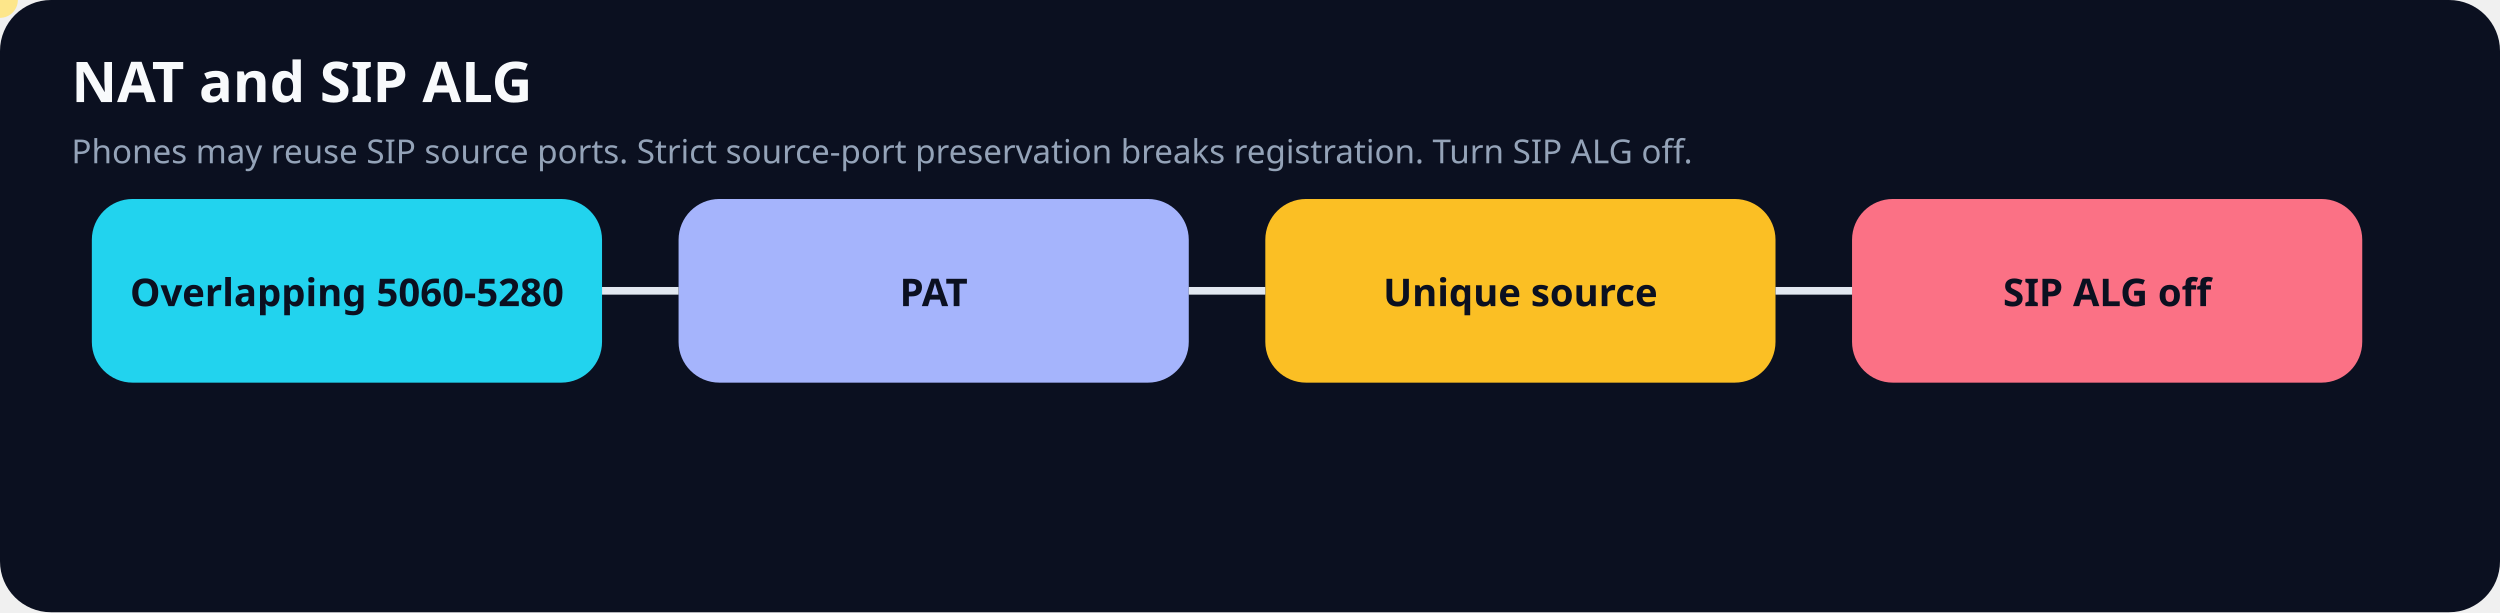
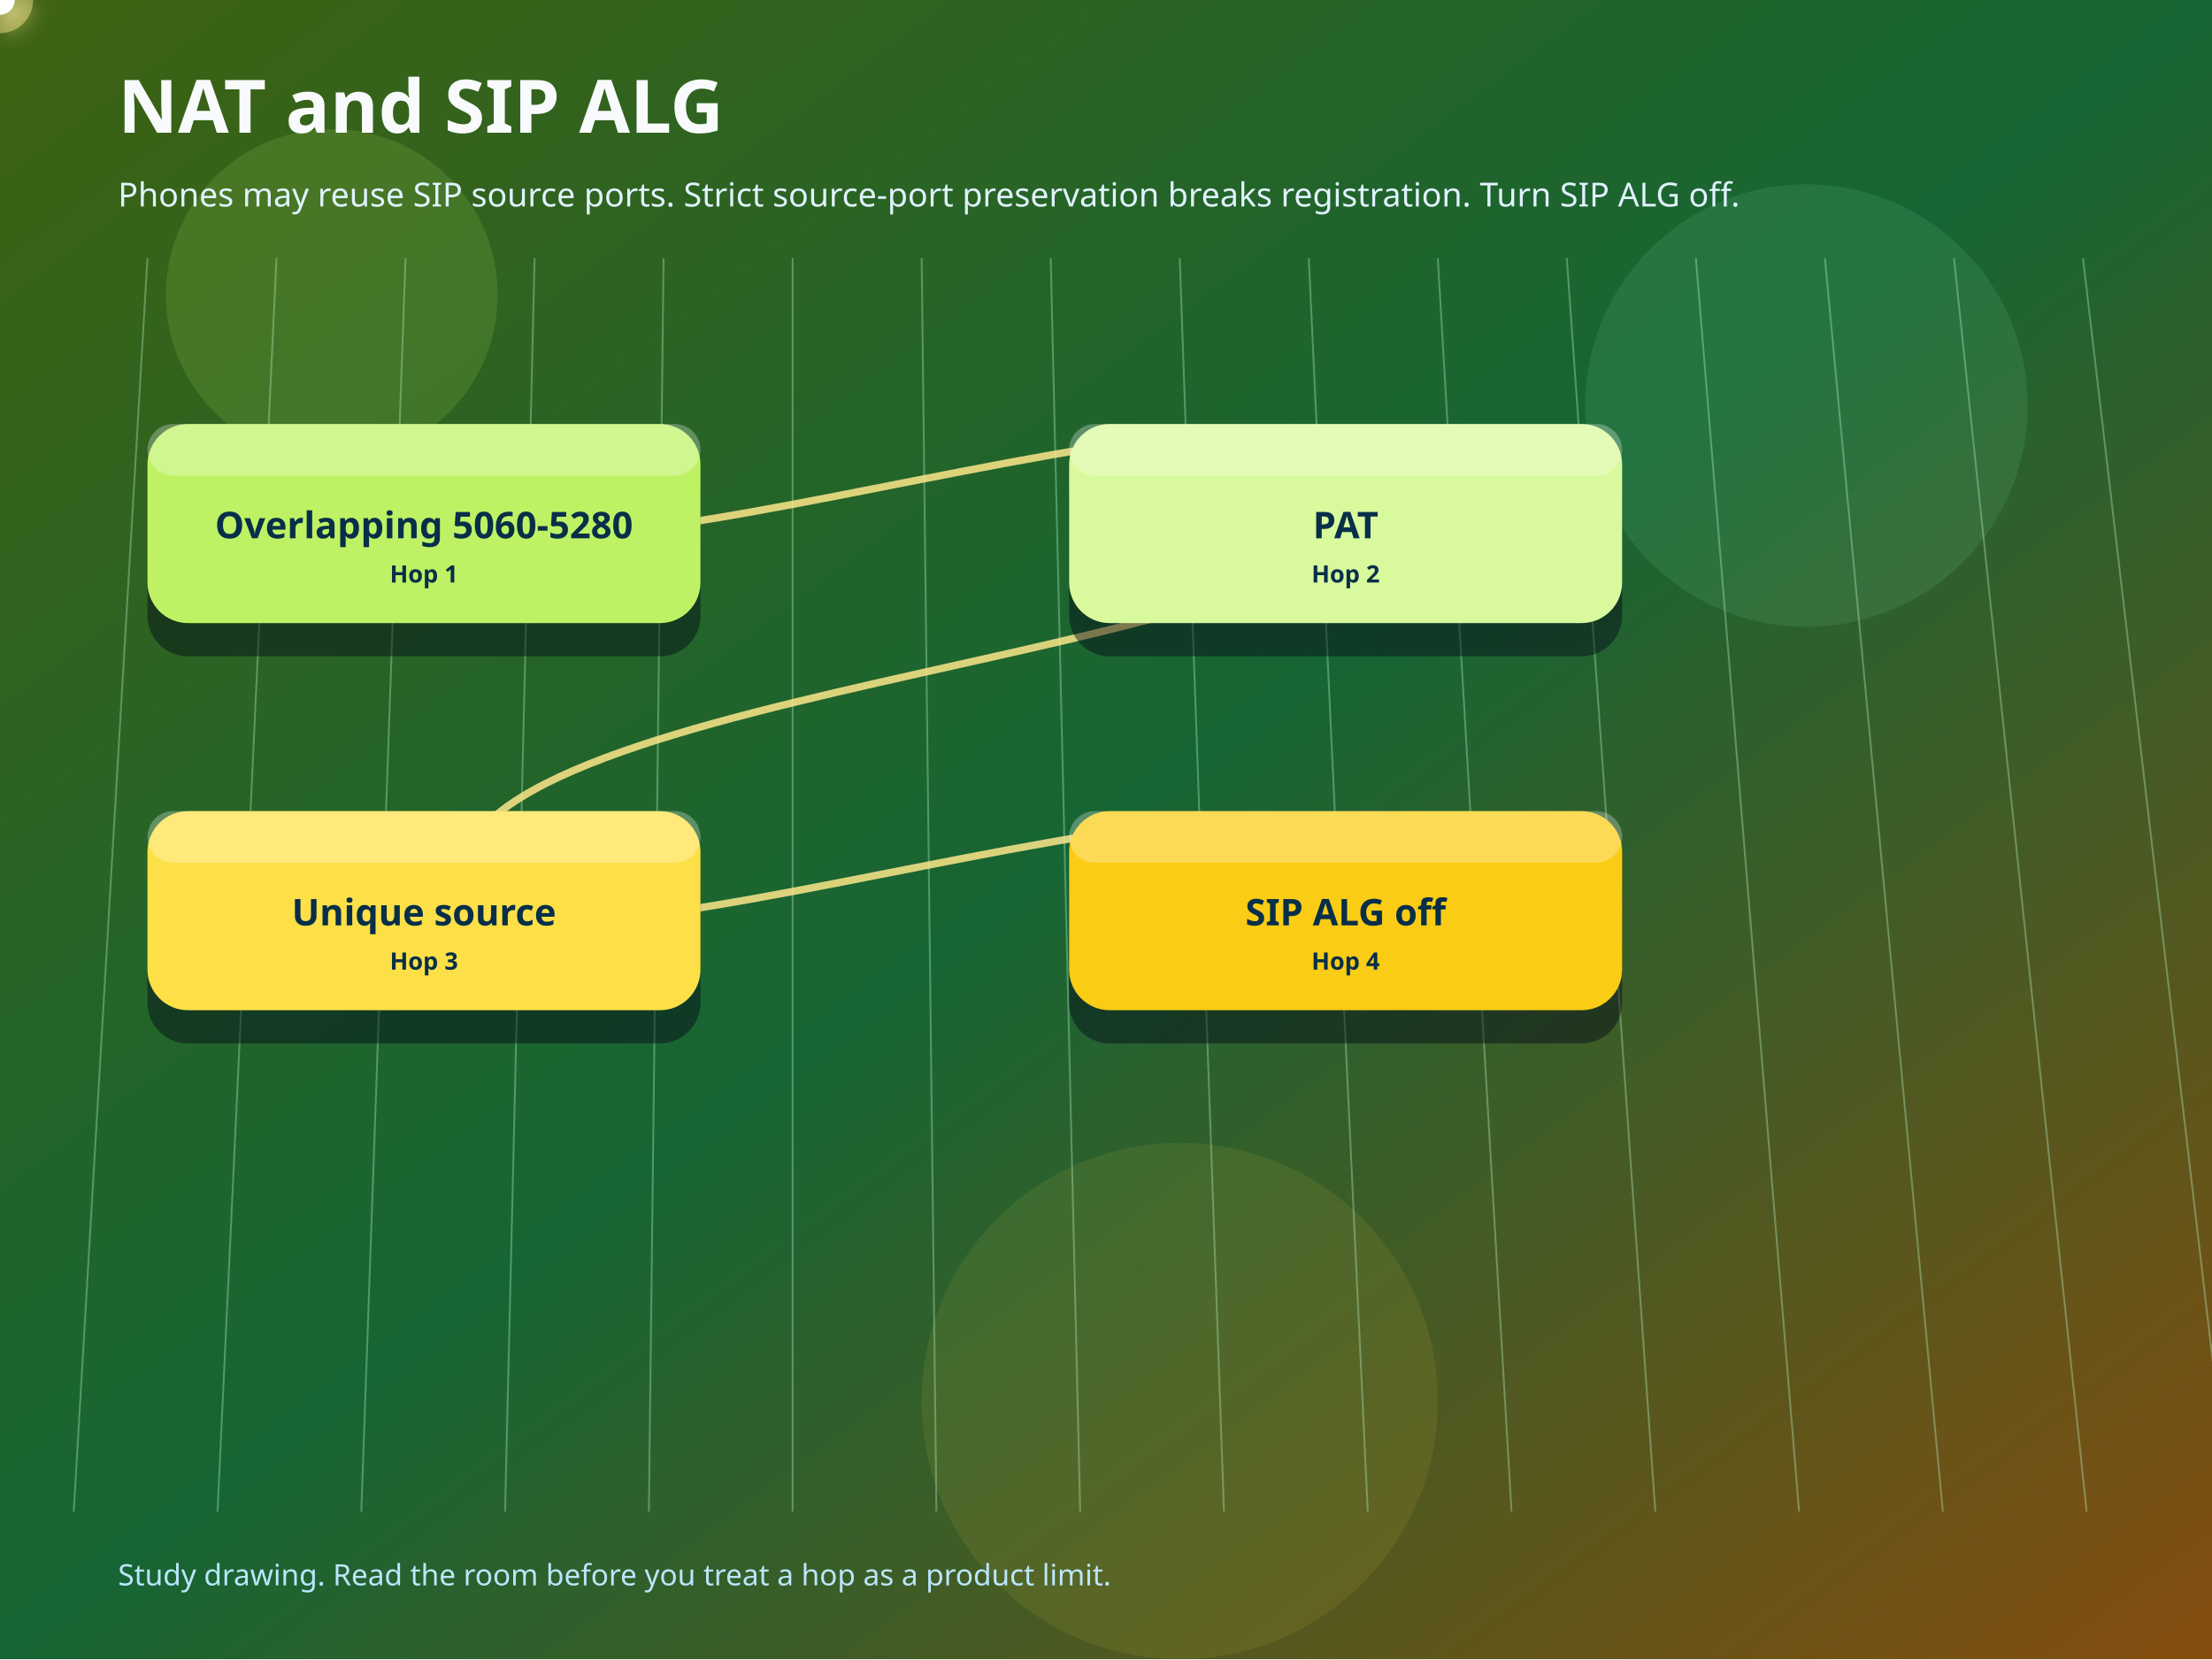
- <svg xmlns="http://www.w3.org/2000/svg" viewBox="0 0 980 240" role="img" aria-label="NAT and SIP ALG">
-   <rect width="980" height="240" rx="20" fill="#0b1020" />
-   <text x="28" y="40" fill="#f8fafc" font-size="22" font-family="system-ui,sans-serif" font-weight="700">NAT and SIP ALG</text>
-   <text x="28" y="64" fill="#94a3b8" font-size="13" font-family="system-ui,sans-serif">Phones may reuse SIP source ports. Strict source-port preservation breaks registration. Turn SIP ALG off.</text>
-   <rect x="36" y="78" width="200" height="72" rx="16" fill="#22d3ee" />
-   <text x="136" y="120" text-anchor="middle" fill="#0b1020" font-size="15" font-family="system-ui,sans-serif" font-weight="700">Overlapping 5060-5280</text>
-   <rect x="266" y="78" width="200" height="72" rx="16" fill="#a5b4fc" />
-   <text x="366" y="120" text-anchor="middle" fill="#0b1020" font-size="15" font-family="system-ui,sans-serif" font-weight="700">PAT</text>
-   <path d="M236 114 H266" stroke="#e2e8f0" stroke-width="3" fill="none" />
-   <rect x="496" y="78" width="200" height="72" rx="16" fill="#fbbf24" />
-   <text x="596" y="120" text-anchor="middle" fill="#0b1020" font-size="15" font-family="system-ui,sans-serif" font-weight="700">Unique source</text>
-   <path d="M466 114 H496" stroke="#e2e8f0" stroke-width="3" fill="none" />
-   <rect x="726" y="78" width="200" height="72" rx="16" fill="#fb7185" />
-   <text x="826" y="120" text-anchor="middle" fill="#0b1020" font-size="15" font-family="system-ui,sans-serif" font-weight="700">SIP ALG off</text>
-   <path d="M696 114 H726" stroke="#e2e8f0" stroke-width="3" fill="none" />
-   <circle r="7" fill="#fde68a">
-     <animateMotion dur="4.8s" repeatCount="indefinite" path="M136 114 H266 V114 H496 V114 H726" />
-   </circle>
+ <svg xmlns="http://www.w3.org/2000/svg" data-palette="5" viewBox="0 0 1200 900" role="img" aria-label="NAT and SIP ALG">
+   <defs>
+     <linearGradient id="sky" x1="0" y1="0" x2="1" y2="1">
+       <stop offset="0" stop-color="#3f6212" />
+       <stop offset="0.5" stop-color="#166534" />
+       <stop offset="1" stop-color="#854d0e" />
+     </linearGradient>
+     <filter id="glow" x="-50%" y="-50%" width="200%" height="200%">
+       <feGaussianBlur stdDeviation="6" result="b" />
+       <feMerge>
+         <feMergeNode in="b" />
+         <feMergeNode in="SourceGraphic" />
+       </feMerge>
+     </filter>
+   </defs>
+   <rect width="1200" height="900" fill="url(#sky)" />
+   <g opacity="0.55">
+     <animateTransform attributeName="transform" type="translate" values="0 0; 0 18; 0 0" dur="14s" repeatCount="indefinite" />
+     <circle cx="180" cy="160" r="90" fill="#bef264" opacity="0.25" />
+     <circle cx="980" cy="220" r="120" fill="#86efac" opacity="0.2" />
+     <circle cx="640" cy="760" r="140" fill="#fde047" opacity="0.16" />
+   </g>
+   <g opacity="0.35" stroke="#bbf7d0" stroke-width="1">
+     <animateTransform attributeName="transform" type="translate" values="0 0; -12 8; 0 0" dur="18s" repeatCount="indefinite" />
+     <line x1="80" y1="140" x2="40" y2="820" />
+     <line x1="150" y1="140" x2="118" y2="820" />
+     <line x1="220" y1="140" x2="196" y2="820" />
+     <line x1="290" y1="140" x2="274" y2="820" />
+     <line x1="360" y1="140" x2="352" y2="820" />
+     <line x1="430" y1="140" x2="430" y2="820" />
+     <line x1="500" y1="140" x2="508" y2="820" />
+     <line x1="570" y1="140" x2="586" y2="820" />
+     <line x1="640" y1="140" x2="664" y2="820" />
+     <line x1="710" y1="140" x2="742" y2="820" />
+     <line x1="780" y1="140" x2="820" y2="820" />
+     <line x1="850" y1="140" x2="898" y2="820" />
+     <line x1="920" y1="140" x2="976" y2="820" />
+     <line x1="990" y1="140" x2="1054" y2="820" />
+     <line x1="1060" y1="140" x2="1132" y2="820" />
+     <line x1="1130" y1="140" x2="1210" y2="820" />
+   </g>
+   <text x="64" y="72" fill="#f8fafc" font-size="40" font-family="system-ui,sans-serif" font-weight="800">NAT and SIP ALG</text>
+   <text x="64" y="112" fill="#e0f2fe" font-size="18" font-family="system-ui,sans-serif">Phones may reuse SIP source ports. Strict source-port preservation breaks registration. Turn SIP ALG off.</text>
+   <path d="M 250 266 C 250 356 750 160 750 266 C 750 356 250 370 250 476 C 250 566 750 370 750 476" fill="none" stroke="#fde68a" stroke-width="4" stroke-linecap="round" opacity="0.85" />
+   <g class="hop">
+     <rect x="80" y="248" width="300" height="108" rx="22" fill="#020617" opacity="0.45" />
+     <rect x="80" y="230" width="300" height="108" rx="22" fill="#bef264" />
+     <rect x="80" y="230" width="300" height="28" rx="14" fill="#ffffff" opacity="0.28" />
+     <text x="230" y="292" text-anchor="middle" fill="#082f49" font-size="20" font-family="system-ui,sans-serif" font-weight="800">Overlapping 5060-5280</text>
+     <text x="230" y="316" text-anchor="middle" fill="#082f49" font-size="13" font-family="system-ui,sans-serif" font-weight="700">Hop 1</text>
+   </g>
+   <g class="hop">
+     <rect x="580" y="248" width="300" height="108" rx="22" fill="#020617" opacity="0.45" />
+     <rect x="580" y="230" width="300" height="108" rx="22" fill="#d9f99d" />
+     <rect x="580" y="230" width="300" height="28" rx="14" fill="#ffffff" opacity="0.28" />
+     <text x="730" y="292" text-anchor="middle" fill="#082f49" font-size="20" font-family="system-ui,sans-serif" font-weight="800">PAT</text>
+     <text x="730" y="316" text-anchor="middle" fill="#082f49" font-size="13" font-family="system-ui,sans-serif" font-weight="700">Hop 2</text>
+   </g>
+   <g class="hop">
+     <rect x="80" y="458" width="300" height="108" rx="22" fill="#020617" opacity="0.45" />
+     <rect x="80" y="440" width="300" height="108" rx="22" fill="#fde047" />
+     <rect x="80" y="440" width="300" height="28" rx="14" fill="#ffffff" opacity="0.28" />
+     <text x="230" y="502" text-anchor="middle" fill="#082f49" font-size="20" font-family="system-ui,sans-serif" font-weight="800">Unique source</text>
+     <text x="230" y="526" text-anchor="middle" fill="#082f49" font-size="13" font-family="system-ui,sans-serif" font-weight="700">Hop 3</text>
+   </g>
+   <g class="hop">
+     <rect x="580" y="458" width="300" height="108" rx="22" fill="#020617" opacity="0.45" />
+     <rect x="580" y="440" width="300" height="108" rx="22" fill="#facc15" />
+     <rect x="580" y="440" width="300" height="28" rx="14" fill="#ffffff" opacity="0.28" />
+     <text x="730" y="502" text-anchor="middle" fill="#082f49" font-size="20" font-family="system-ui,sans-serif" font-weight="800">SIP ALG off</text>
+     <text x="730" y="526" text-anchor="middle" fill="#082f49" font-size="13" font-family="system-ui,sans-serif" font-weight="700">Hop 4</text>
+   </g>
+   <g filter="url(#glow)">
+     <animateMotion dur="6.5s" repeatCount="indefinite" path="M 250 266 C 250 356 750 160 750 266 C 750 356 250 370 250 476 C 250 566 750 370 750 476" />
+     <circle r="18" fill="#fde68a" opacity="0.45" />
+     <circle r="8" fill="#ffffff" />
+   </g>
+   <text x="64" y="860" fill="#bae6fd" font-size="16" font-family="system-ui,sans-serif">Study drawing. Read the room before you treat a hop as a product limit.</text>
</svg>
